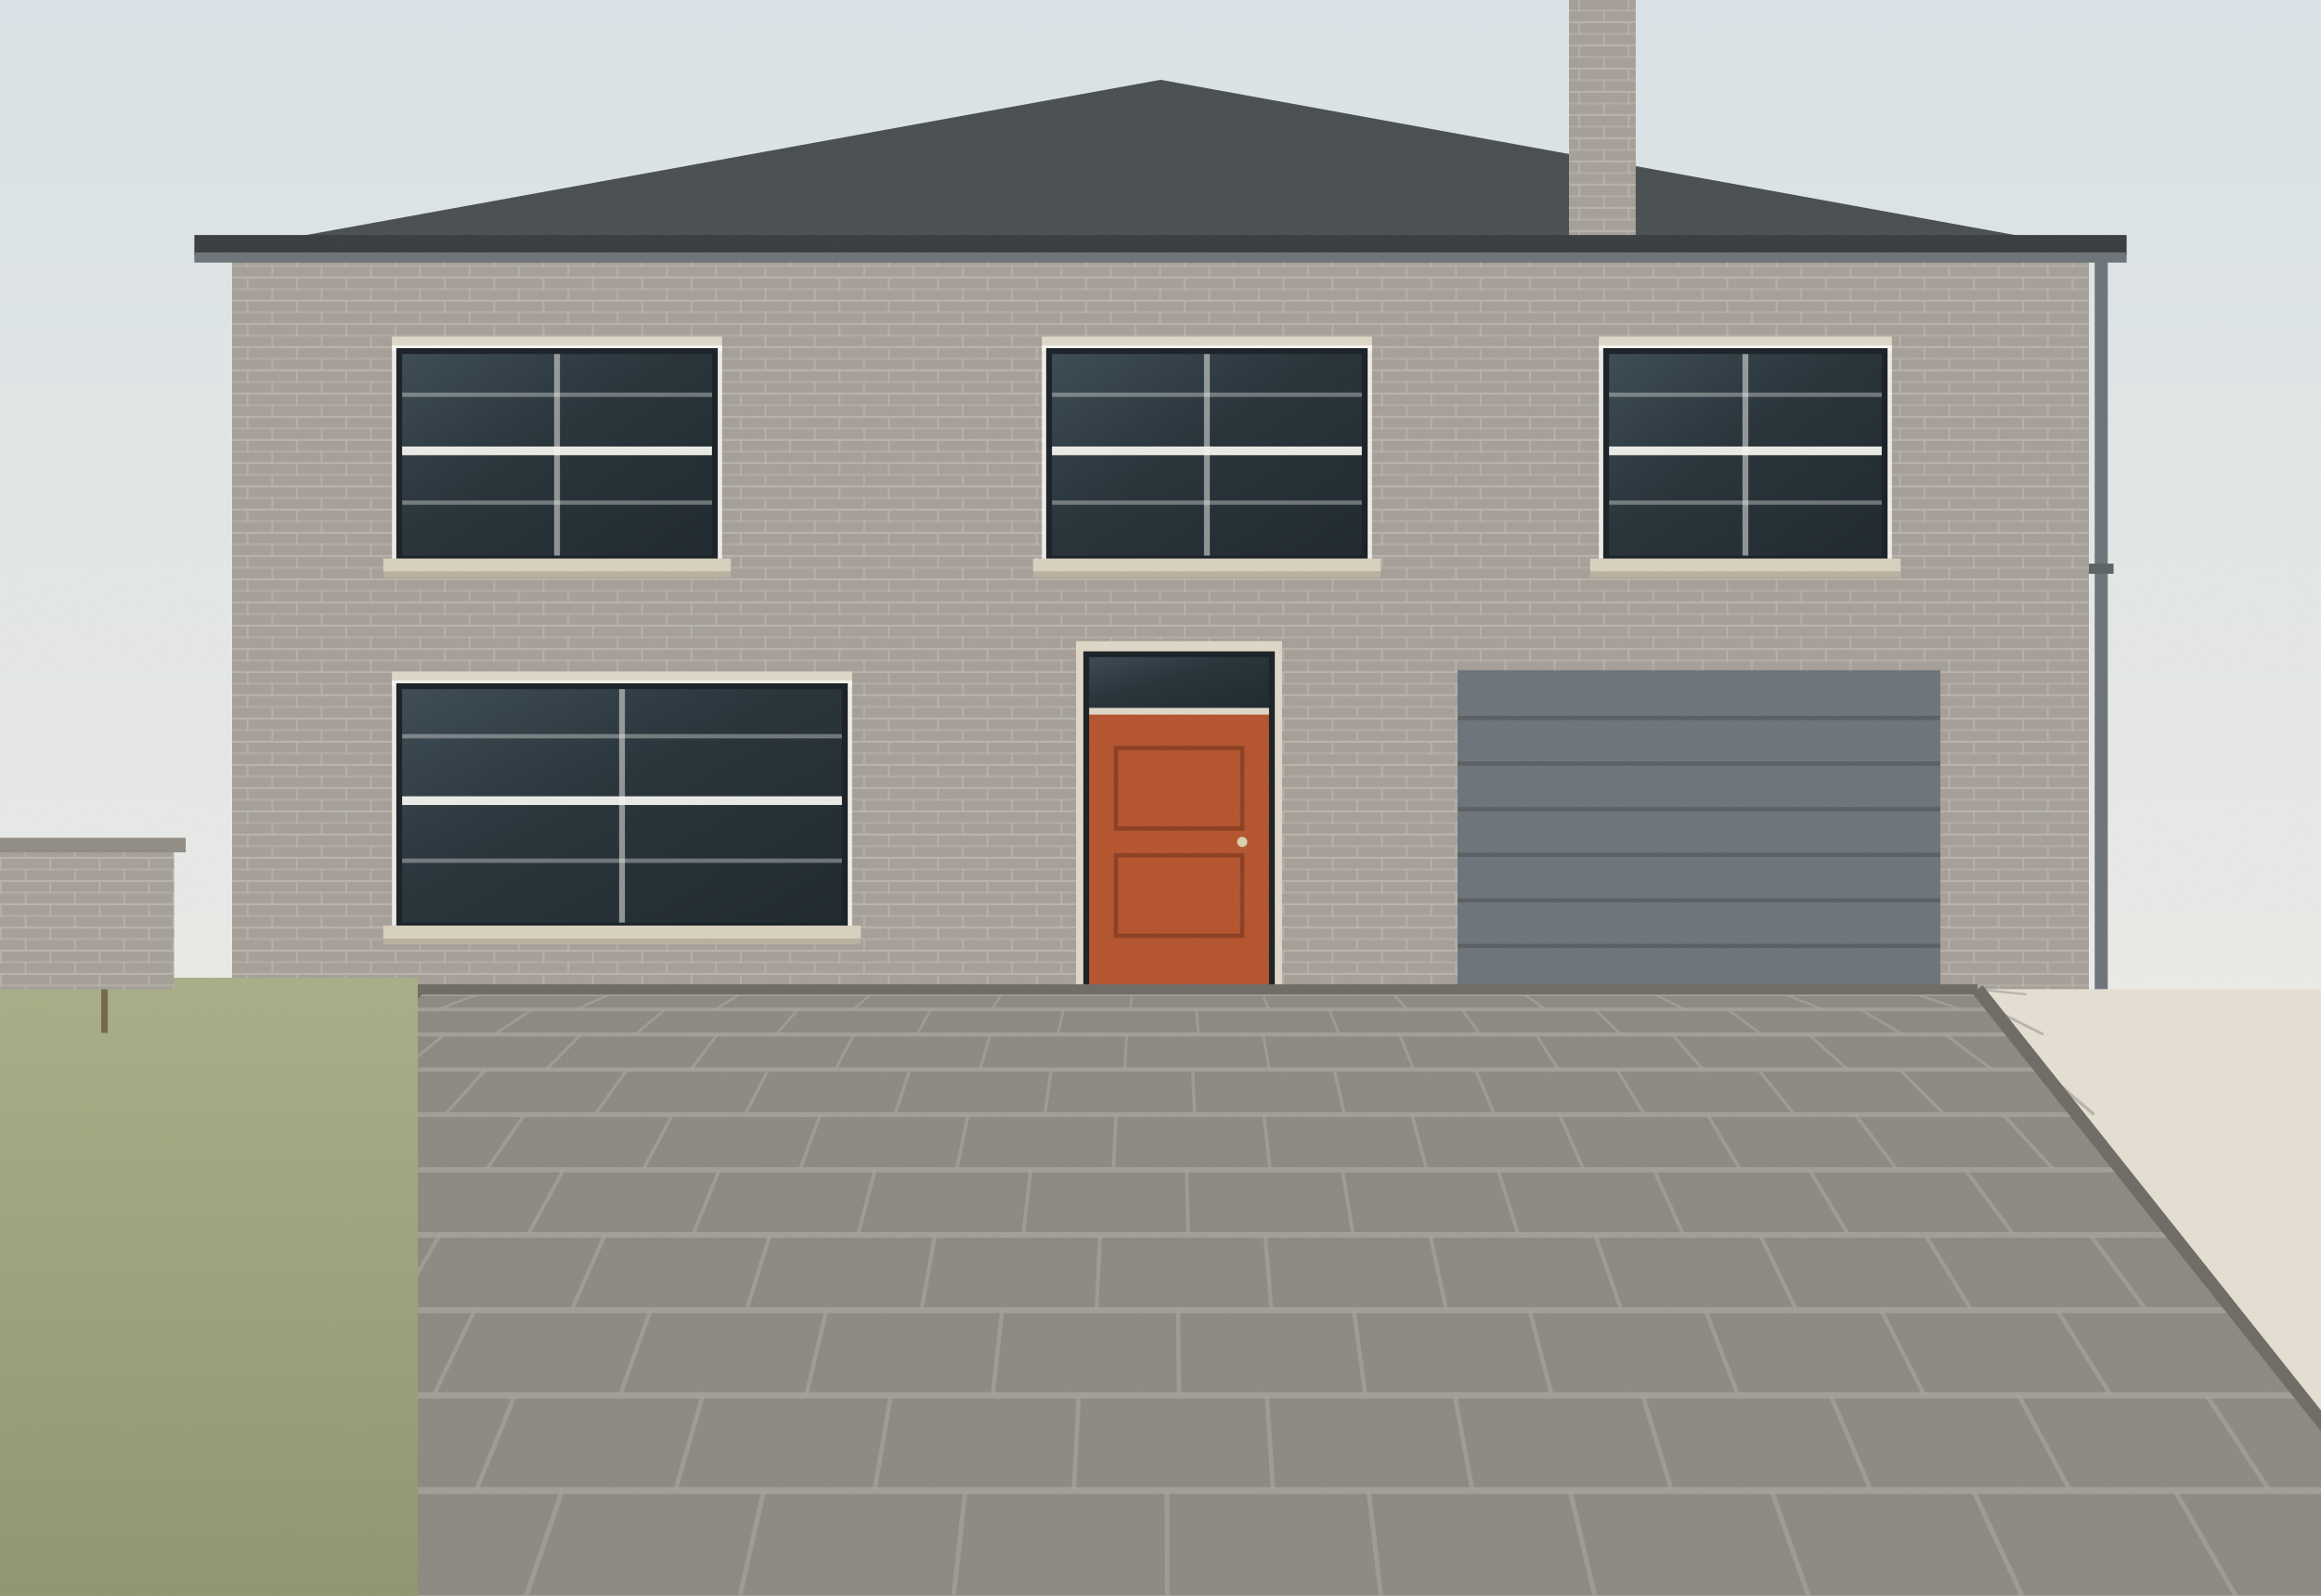
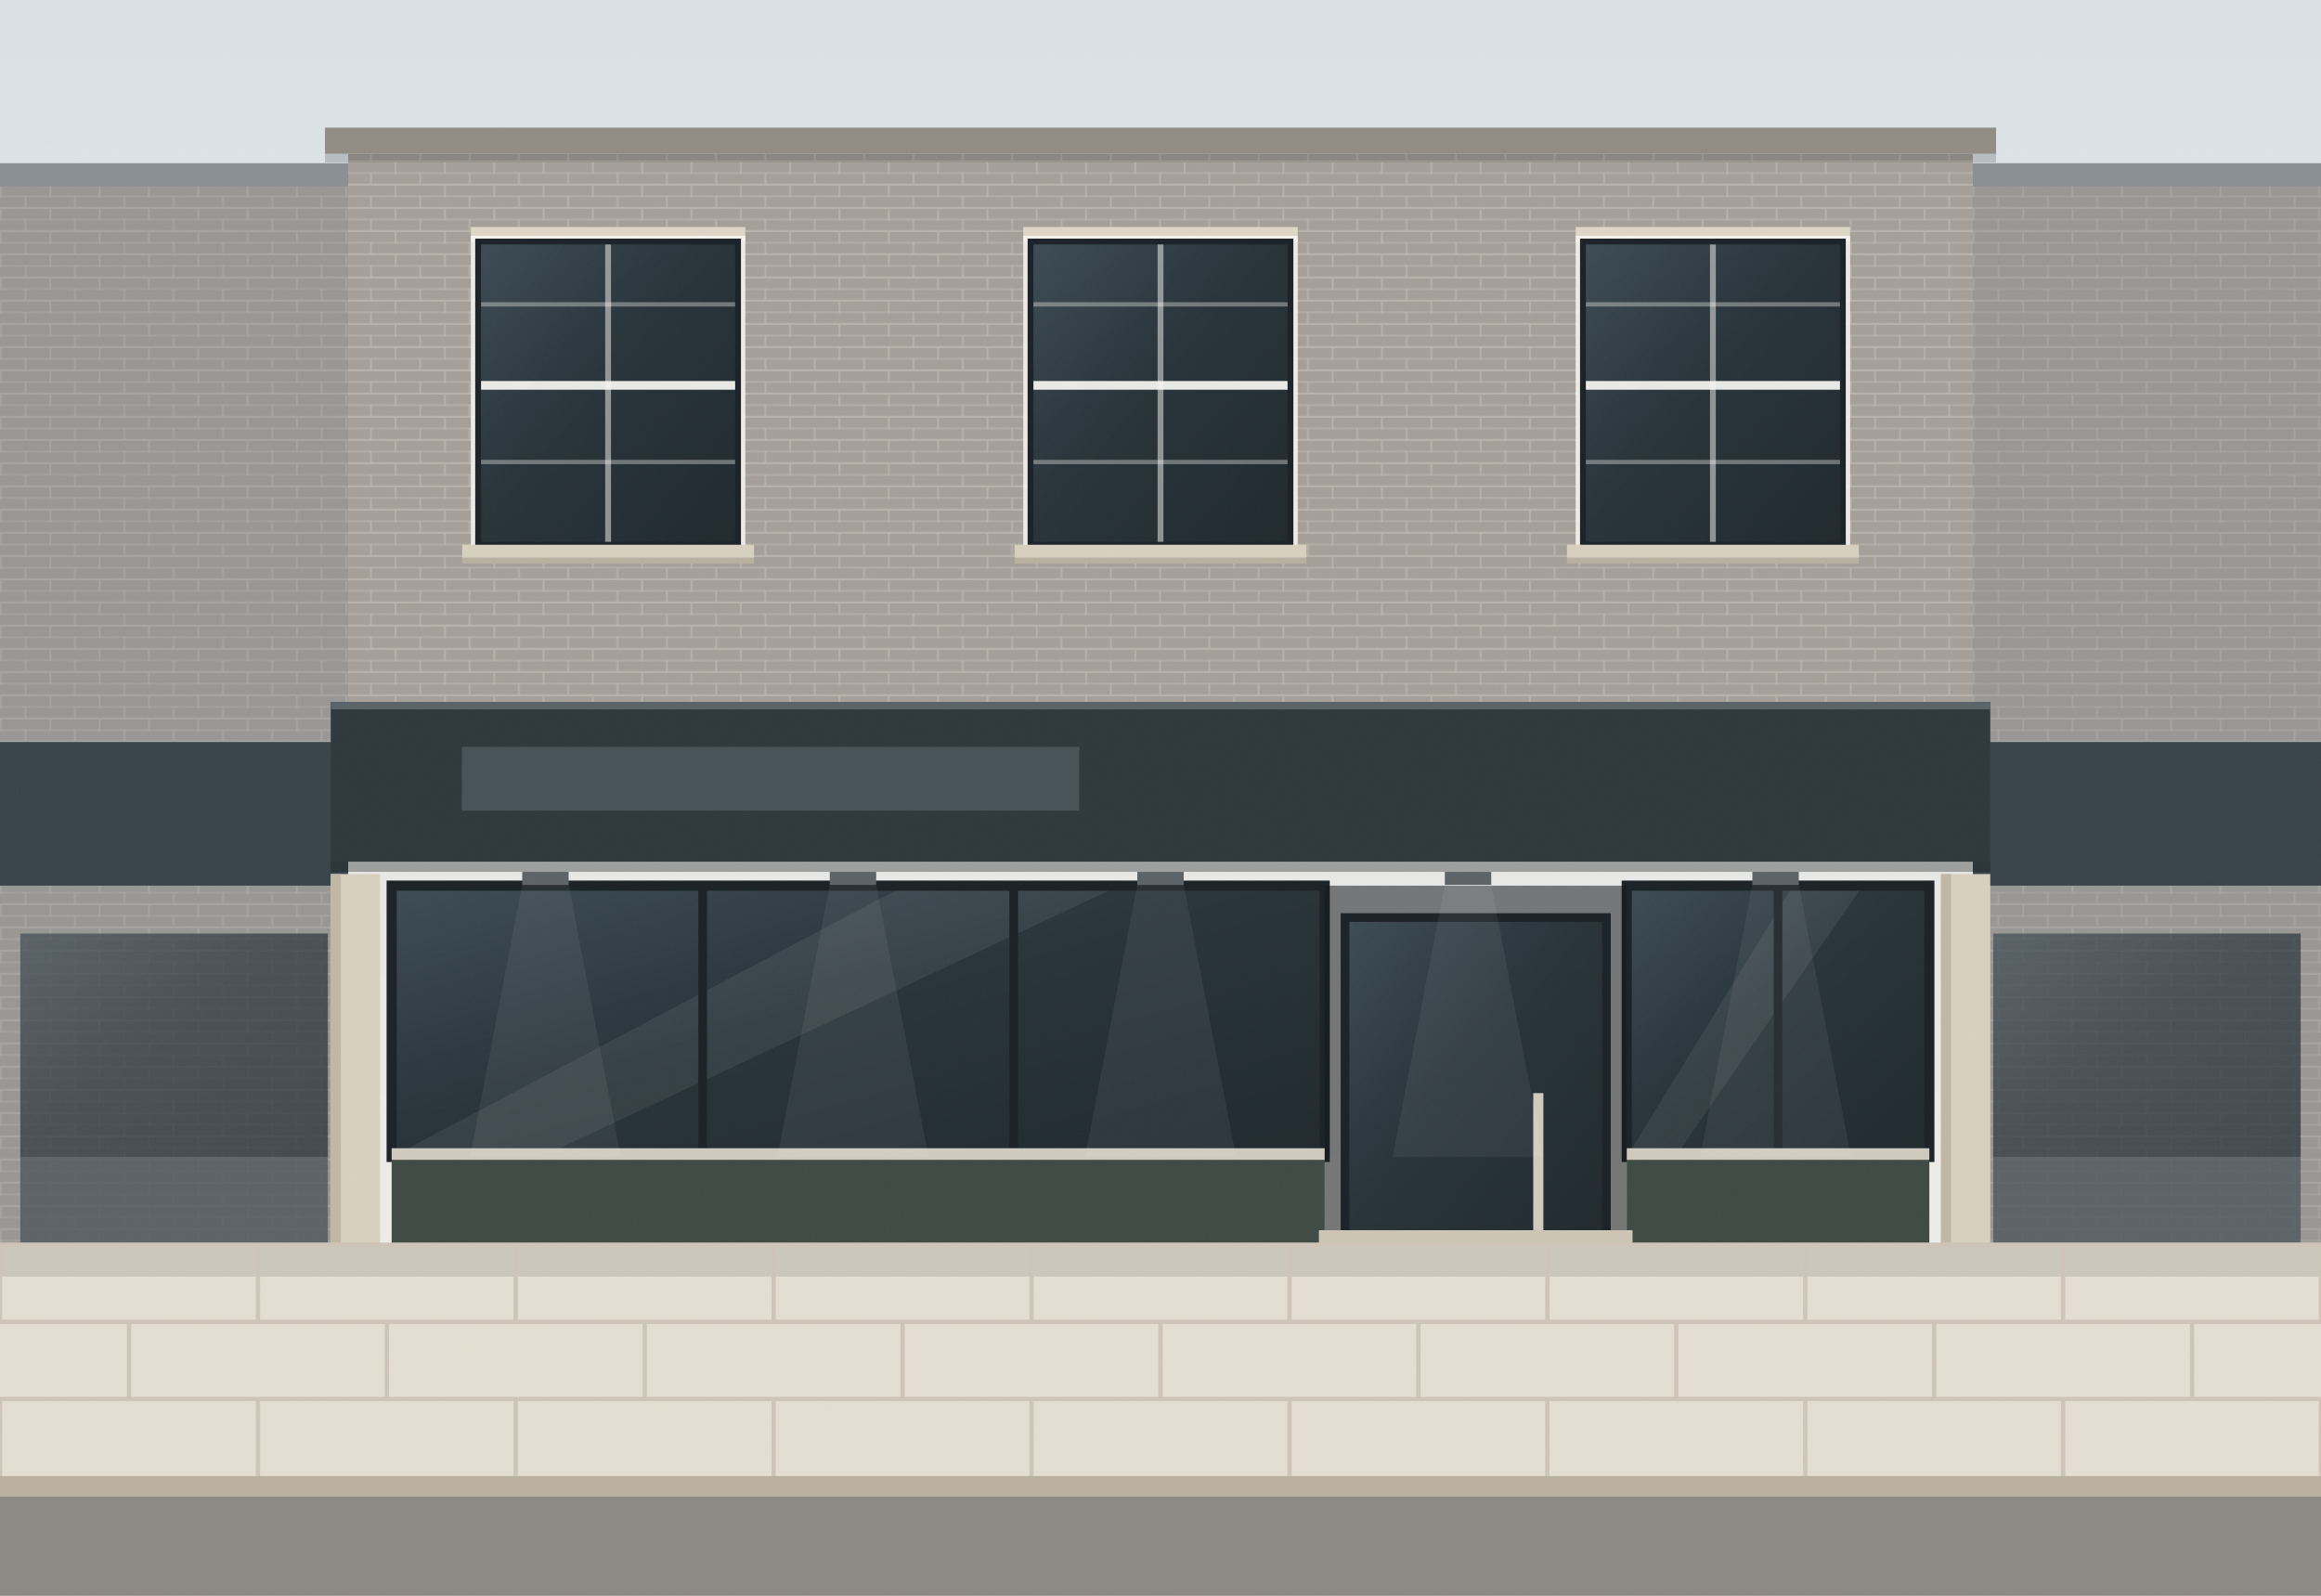
<svg xmlns="http://www.w3.org/2000/svg" viewBox="0 0 1600 1100" width="1600" height="1100" role="img">
  <defs>
    <linearGradient id="sky" x1="0" y1="0" x2="0" y2="1">
      <stop offset="0%" stop-color="#d9e2e6" />
      <stop offset="100%" stop-color="#f4efe6" />
    </linearGradient>
    <linearGradient id="glassGrad" x1="0" y1="0" x2="1" y2="1">
      <stop offset="0%" stop-color="#3d4c55" />
      <stop offset="45%" stop-color="#28333a" />
      <stop offset="100%" stop-color="#1f292f" />
    </linearGradient>
    <linearGradient id="groundGrad" x1="0" y1="0" x2="0" y2="1">
      <stop offset="0%" stop-color="#a8ae87" />
      <stop offset="100%" stop-color="#8f9670" />
    </linearGradient>
    <filter id="grain-482" x="0" y="0" width="100%" height="100%">
      <feTurbulence type="fractalNoise" baseFrequency="0.9" numOctaves="3" seed="482" result="n" />
      <feColorMatrix in="n" type="saturate" values="0" />
      <feComponentTransfer>
        <feFuncA type="linear" slope="0.055" />
      </feComponentTransfer>
    </filter>
    <filter id="soft" x="-20%" y="-20%" width="140%" height="140%">
      <feGaussianBlur stdDeviation="18" />
    </filter>
  </defs>
  <rect width="1600" height="1100" fill="url(#sky)" />
-   <path d="M134 176 L800 55 L1466 176 Z" fill="#4a4f52" />
  <g>
-     <pattern id="brick-ch1082" width="34" height="16" patternUnits="userSpaceOnUse">
+     <pattern id="brick-nbl" width="34" height="16" patternUnits="userSpaceOnUse">
      <rect width="34" height="16" fill="#a9a49c" />
      <rect width="34" height="1.4" y="14.6" fill="#c8c3ba" opacity="0.75" />
      <rect width="1.4" height="8" x="0" y="0" fill="#c8c3ba" opacity="0.6" />
      <rect width="1.4" height="8" x="17" y="7" fill="#c8c3ba" opacity="0.6" />
      <rect width="34" height="1.4" y="6.6" fill="#c8c3ba" opacity="0.45" />
    </pattern>
-     <rect x="1081.6" y="-11" width="46" height="187" fill="url(#brick-ch1082)" />
-     <rect x="1081.6" y="-11" width="46" height="187" fill="#918c84" opacity="0.18" />
+     <rect x="0" y="126.5" width="240" height="731.5" fill="url(#brick-nbl)" />
+     <rect x="0" y="126.5" width="240" height="731.5" fill="#918c84" opacity="0.18" />
  </g>
-   <rect x="1075.6" y="-11" width="58" height="10" fill="#918c84" />
-   <rect x="1089.6" y="-27" width="16" height="18" fill="#575e63" />
-   <rect x="1101.6" y="-27" width="16" height="18" fill="#575e63" />
+   <rect x="0" y="126.5" width="240" height="731.5" fill="#7d848a" opacity="0.3" />
+   <rect x="-8" y="112.5" width="256" height="16" fill="#8a8f93" />
+   <rect x="0" y="511.5" width="240" height="99" fill="#39434a" />
+   <rect x="14" y="643.5" width="212" height="154" fill="url(#glassGrad)" opacity="0.7" />
+   <rect x="14" y="797.5" width="212" height="60.5" fill="#4c565c" opacity="0.8" />
  <g>
-     <pattern id="brick-front" width="34" height="16" patternUnits="userSpaceOnUse">
+     <pattern id="brick-nbr" width="34" height="16" patternUnits="userSpaceOnUse">
      <rect width="34" height="16" fill="#a9a49c" />
      <rect width="34" height="1.4" y="14.6" fill="#c8c3ba" opacity="0.75" />
      <rect width="1.4" height="8" x="0" y="0" fill="#c8c3ba" opacity="0.6" />
      <rect width="1.4" height="8" x="17" y="7" fill="#c8c3ba" opacity="0.6" />
      <rect width="34" height="1.4" y="6.6" fill="#c8c3ba" opacity="0.45" />
    </pattern>
-     <rect x="160" y="176" width="1280" height="506" fill="url(#brick-front)" />
-     <rect x="160" y="176" width="1280" height="506" fill="#918c84" opacity="0.18" />
+     <rect x="1360" y="126.5" width="240" height="731.5" fill="url(#brick-nbr)" />
+     <rect x="1360" y="126.5" width="240" height="731.5" fill="#918c84" opacity="0.18" />
  </g>
+   <rect x="1360" y="126.5" width="240" height="731.5" fill="#7d848a" opacity="0.3" />
+   <rect x="1352" y="112.5" width="256" height="16" fill="#8a8f93" />
+   <rect x="1360" y="511.5" width="240" height="99" fill="#39434a" />
+   <rect x="1374" y="643.5" width="212" height="154" fill="url(#glassGrad)" opacity="0.7" />
+   <rect x="1374" y="797.5" width="212" height="60.5" fill="#4c565c" opacity="0.8" />
  <g>
-     <rect x="134" y="162" width="1332" height="14" fill="#3a3e41" />
-     <rect x="134" y="174" width="1332" height="7" fill="#6d747a" />
-     <rect x="1444" y="176" width="9" height="506" fill="#6d747a" />
-     <rect x="1440" y="388.52" width="17" height="7" fill="#5c6367" />
-   </g>
-   <g>
-     <rect x="270.2" y="232" width="227.6" height="10" fill="#ded6c6" />
-     <rect x="270.2" y="238" width="227.6" height="151" fill="#faf8f4" opacity="0.85" />
-     <rect x="275.2" y="242" width="217.6" height="143" fill="url(#glassGrad)" />
-     <rect x="275.2" y="307.78" width="217.6" height="6" fill="#faf8f4" opacity="0.92" />
-     <rect x="382" y="242" width="4" height="143" fill="#faf8f4" opacity="0.5" />
-     <rect x="275.2" y="270.6" width="217.6" height="3" fill="#faf8f4" opacity="0.35" />
-     <rect x="275.2" y="344.96" width="217.6" height="3" fill="#faf8f4" opacity="0.35" />
-     <rect x="275.2" y="242" width="217.6" height="143" fill="none" stroke="#1b2227" stroke-width="4" />
-     <rect x="264.2" y="385" width="239.6" height="9" fill="#d8d0be" />
-     <rect x="264.2" y="394" width="239.6" height="4" fill="#b9b0a0" />
-   </g>
-   <g>
-     <rect x="718.2" y="232" width="227.6" height="10" fill="#ded6c6" />
-     <rect x="718.2" y="238" width="227.6" height="151" fill="#faf8f4" opacity="0.85" />
-     <rect x="723.2" y="242" width="217.6" height="143" fill="url(#glassGrad)" />
-     <rect x="723.2" y="307.78" width="217.6" height="6" fill="#faf8f4" opacity="0.92" />
-     <rect x="830" y="242" width="4" height="143" fill="#faf8f4" opacity="0.5" />
-     <rect x="723.2" y="270.6" width="217.6" height="3" fill="#faf8f4" opacity="0.35" />
-     <rect x="723.2" y="344.96" width="217.6" height="3" fill="#faf8f4" opacity="0.35" />
-     <rect x="723.2" y="242" width="217.6" height="143" fill="none" stroke="#1b2227" stroke-width="4" />
-     <rect x="712.2" y="385" width="239.6" height="9" fill="#d8d0be" />
-     <rect x="712.2" y="394" width="239.6" height="4" fill="#b9b0a0" />
-   </g>
-   <g>
-     <rect x="1102.2" y="232" width="202" height="10" fill="#ded6c6" />
-     <rect x="1102.2" y="238" width="202" height="151" fill="#faf8f4" opacity="0.85" />
-     <rect x="1107.2" y="242" width="192" height="143" fill="url(#glassGrad)" />
-     <rect x="1107.2" y="307.78" width="192" height="6" fill="#faf8f4" opacity="0.92" />
-     <rect x="1201.2" y="242" width="4" height="143" fill="#faf8f4" opacity="0.5" />
-     <rect x="1107.2" y="270.6" width="192" height="3" fill="#faf8f4" opacity="0.35" />
-     <rect x="1107.2" y="344.96" width="192" height="3" fill="#faf8f4" opacity="0.35" />
-     <rect x="1107.2" y="242" width="192" height="143" fill="none" stroke="#1b2227" stroke-width="4" />
-     <rect x="1096.2" y="385" width="214" height="9" fill="#d8d0be" />
-     <rect x="1096.2" y="394" width="214" height="4" fill="#b9b0a0" />
-   </g>
-   <g>
-     <rect x="270.2" y="463" width="317.2" height="10" fill="#ded6c6" />
-     <rect x="270.2" y="469" width="317.2" height="173" fill="#faf8f4" opacity="0.85" />
-     <rect x="275.2" y="473" width="307.2" height="165" fill="url(#glassGrad)" />
-     <rect x="275.2" y="548.9" width="307.2" height="6" fill="#faf8f4" opacity="0.92" />
-     <rect x="426.8" y="473" width="4" height="165" fill="#faf8f4" opacity="0.5" />
-     <rect x="275.2" y="506" width="307.2" height="3" fill="#faf8f4" opacity="0.35" />
-     <rect x="275.2" y="591.8" width="307.2" height="3" fill="#faf8f4" opacity="0.35" />
-     <rect x="275.2" y="473" width="307.2" height="165" fill="none" stroke="#1b2227" stroke-width="4" />
-     <rect x="264.2" y="638" width="329.2" height="9" fill="#d8d0be" />
-     <rect x="264.2" y="647" width="329.2" height="4" fill="#b9b0a0" />
-   </g>
-   <g>
-     <rect x="741.8" y="442" width="142" height="240" fill="#ded6c6" />
-     <rect x="748.8" y="451" width="128" height="36.96" fill="url(#glassGrad)" />
-     <rect x="748.8" y="492.58" width="128" height="189.42" fill="#b4552f" />
-     <rect x="769.28" y="515.68" width="87.04" height="55.44" fill="none" stroke="#8d4023" stroke-width="3" />
-     <rect x="769.28" y="589.6" width="87.04" height="55.44" fill="none" stroke="#8d4023" stroke-width="3" />
-     <circle cx="856.32" cy="580.36" r="3.5" fill="#d8cfae" />
-     <rect x="748.8" y="451" width="128" height="231" fill="none" stroke="#1b2227" stroke-width="4" />
-     <rect x="734.8" y="682" width="156" height="10" fill="#cdc5b4" />
-   </g>
-   <rect x="1004.8" y="462" width="332.8" height="220" fill="#6d747a" />
-   <rect x="1004.8" y="493.429" width="332.8" height="3" fill="#5a6166" />
-   <rect x="1004.8" y="524.857" width="332.8" height="3" fill="#5a6166" />
-   <rect x="1004.8" y="556.286" width="332.8" height="3" fill="#5a6166" />
-   <rect x="1004.8" y="587.714" width="332.8" height="3" fill="#5a6166" />
-   <rect x="1004.8" y="619.143" width="332.8" height="3" fill="#5a6166" />
-   <rect x="1004.8" y="650.571" width="332.8" height="3" fill="#5a6166" />
-   <rect x="0" y="682" width="1600" height="418" fill="#e4ded1" />
-   <path d="M288 682 L1363.2 682 L1696 1100 L-96 1100 Z" fill="#8d8983" />
-   <path d="M284.826 685.455 H1365.95" stroke="#a6a29a" stroke-width="2.273" opacity="0.85" />
-   <path d="M275.306 695.818 H1374.202" stroke="#a6a29a" stroke-width="2.545" opacity="0.85" />
-   <path d="M259.438 713.091 H1387.954" stroke="#a6a29a" stroke-width="2.818" opacity="0.85" />
-   <path d="M237.223 737.273 H1407.207" stroke="#a6a29a" stroke-width="3.091" opacity="0.85" />
-   <path d="M208.661 768.364 H1431.96" stroke="#a6a29a" stroke-width="3.364" opacity="0.85" />
-   <path d="M173.752 806.364 H1462.215" stroke="#a6a29a" stroke-width="3.636" opacity="0.85" />
-   <path d="M132.496 851.273 H1497.97" stroke="#a6a29a" stroke-width="3.909" opacity="0.85" />
-   <path d="M84.893 903.091 H1539.226" stroke="#a6a29a" stroke-width="4.182" opacity="0.85" />
-   <path d="M30.942 961.818 H1585.983" stroke="#a6a29a" stroke-width="4.455" opacity="0.85" />
-   <path d="M-29.355 1027.455 H1638.241" stroke="#a6a29a" stroke-width="4.727" opacity="0.85" />
-   <path d="M288 682 L257.28 685.455" stroke="#a6a29a" stroke-width="1.5" opacity="0.7" />
-   <path d="M377.6 682 L352.256 685.455" stroke="#a6a29a" stroke-width="1.5" opacity="0.7" />
-   <path d="M467.2 682 L447.232 685.455" stroke="#a6a29a" stroke-width="1.5" opacity="0.7" />
-   <path d="M556.8 682 L542.208 685.455" stroke="#a6a29a" stroke-width="1.5" opacity="0.7" />
-   <path d="M646.4 682 L637.184 685.455" stroke="#a6a29a" stroke-width="1.5" opacity="0.7" />
-   <path d="M736 682 L732.16 685.455" stroke="#a6a29a" stroke-width="1.5" opacity="0.7" />
-   <path d="M825.6 682 L827.136 685.455" stroke="#a6a29a" stroke-width="1.5" opacity="0.7" />
-   <path d="M915.2 682 L922.112 685.455" stroke="#a6a29a" stroke-width="1.5" opacity="0.7" />
-   <path d="M1004.8 682 L1017.088 685.455" stroke="#a6a29a" stroke-width="1.5" opacity="0.7" />
-   <path d="M1094.4 682 L1112.064 685.455" stroke="#a6a29a" stroke-width="1.5" opacity="0.7" />
-   <path d="M1184 682 L1207.04 685.455" stroke="#a6a29a" stroke-width="1.5" opacity="0.7" />
-   <path d="M1273.6 682 L1302.016 685.455" stroke="#a6a29a" stroke-width="1.5" opacity="0.7" />
-   <path d="M1363.2 682 L1396.992 685.455" stroke="#a6a29a" stroke-width="1.5" opacity="0.7" />
-   <path d="M329.873 685.455 L301.666 695.818" stroke="#a6a29a" stroke-width="1.682" opacity="0.7" />
-   <path d="M419.967 685.455 L397.165 695.818" stroke="#a6a29a" stroke-width="1.682" opacity="0.7" />
-   <path d="M510.061 685.455 L492.664 695.818" stroke="#a6a29a" stroke-width="1.682" opacity="0.7" />
-   <path d="M600.154 685.455 L588.164 695.818" stroke="#a6a29a" stroke-width="1.682" opacity="0.7" />
-   <path d="M690.248 685.455 L683.663 695.818" stroke="#a6a29a" stroke-width="1.682" opacity="0.7" />
-   <path d="M780.342 685.455 L779.162 695.818" stroke="#a6a29a" stroke-width="1.682" opacity="0.7" />
-   <path d="M870.435 685.455 L874.661 695.818" stroke="#a6a29a" stroke-width="1.682" opacity="0.7" />
-   <path d="M960.529 685.455 L970.161 695.818" stroke="#a6a29a" stroke-width="1.682" opacity="0.7" />
-   <path d="M1050.623 685.455 L1065.66 695.818" stroke="#a6a29a" stroke-width="1.682" opacity="0.7" />
-   <path d="M1140.716 685.455 L1161.159 695.818" stroke="#a6a29a" stroke-width="1.682" opacity="0.7" />
-   <path d="M1230.81 685.455 L1256.659 695.818" stroke="#a6a29a" stroke-width="1.682" opacity="0.7" />
-   <path d="M1320.904 685.455 L1352.158 695.818" stroke="#a6a29a" stroke-width="1.682" opacity="0.7" />
-   <path d="M275.306 695.818 L243.824 713.091" stroke="#a6a29a" stroke-width="1.864" opacity="0.7" />
-   <path d="M366.88 695.818 L340.893 713.091" stroke="#a6a29a" stroke-width="1.864" opacity="0.7" />
-   <path d="M458.455 695.818 L437.962 713.091" stroke="#a6a29a" stroke-width="1.864" opacity="0.7" />
-   <path d="M550.03 695.818 L535.032 713.091" stroke="#a6a29a" stroke-width="1.864" opacity="0.7" />
-   <path d="M641.604 695.818 L632.101 713.091" stroke="#a6a29a" stroke-width="1.864" opacity="0.7" />
-   <path d="M733.179 695.818 L729.17 713.091" stroke="#a6a29a" stroke-width="1.864" opacity="0.7" />
-   <path d="M824.754 695.818 L826.239 713.091" stroke="#a6a29a" stroke-width="1.864" opacity="0.7" />
-   <path d="M916.328 695.818 L923.308 713.091" stroke="#a6a29a" stroke-width="1.864" opacity="0.7" />
-   <path d="M1007.903 695.818 L1020.377 713.091" stroke="#a6a29a" stroke-width="1.864" opacity="0.7" />
-   <path d="M1099.478 695.818 L1117.446 713.091" stroke="#a6a29a" stroke-width="1.864" opacity="0.7" />
-   <path d="M1191.052 695.818 L1214.515 713.091" stroke="#a6a29a" stroke-width="1.864" opacity="0.7" />
-   <path d="M1282.627 695.818 L1311.585 713.091" stroke="#a6a29a" stroke-width="1.864" opacity="0.7" />
-   <path d="M1374.202 695.818 L1408.654 713.091" stroke="#a6a29a" stroke-width="1.864" opacity="0.7" />
-   <path d="M306.46 713.091 L276.847 737.273" stroke="#a6a29a" stroke-width="2.045" opacity="0.7" />
-   <path d="M400.502 713.091 L376.533 737.273" stroke="#a6a29a" stroke-width="2.045" opacity="0.7" />
-   <path d="M494.545 713.091 L476.218 737.273" stroke="#a6a29a" stroke-width="2.045" opacity="0.7" />
-   <path d="M588.588 713.091 L575.904 737.273" stroke="#a6a29a" stroke-width="2.045" opacity="0.7" />
-   <path d="M682.631 713.091 L675.589 737.273" stroke="#a6a29a" stroke-width="2.045" opacity="0.7" />
-   <path d="M776.674 713.091 L775.275 737.273" stroke="#a6a29a" stroke-width="2.045" opacity="0.7" />
-   <path d="M870.717 713.091 L874.96 737.273" stroke="#a6a29a" stroke-width="2.045" opacity="0.7" />
-   <path d="M964.76 713.091 L974.646 737.273" stroke="#a6a29a" stroke-width="2.045" opacity="0.7" />
-   <path d="M1058.803 713.091 L1074.332 737.273" stroke="#a6a29a" stroke-width="2.045" opacity="0.7" />
-   <path d="M1152.846 713.091 L1174.017 737.273" stroke="#a6a29a" stroke-width="2.045" opacity="0.7" />
-   <path d="M1246.889 713.091 L1273.703 737.273" stroke="#a6a29a" stroke-width="2.045" opacity="0.7" />
-   <path d="M1340.932 713.091 L1373.388 737.273" stroke="#a6a29a" stroke-width="2.045" opacity="0.7" />
-   <path d="M237.223 737.273 L203.457 768.364" stroke="#a6a29a" stroke-width="2.227" opacity="0.7" />
-   <path d="M334.722 737.273 L306.805 768.364" stroke="#a6a29a" stroke-width="2.227" opacity="0.7" />
-   <path d="M432.22 737.273 L410.154 768.364" stroke="#a6a29a" stroke-width="2.227" opacity="0.7" />
-   <path d="M529.719 737.273 L513.502 768.364" stroke="#a6a29a" stroke-width="2.227" opacity="0.7" />
-   <path d="M627.218 737.273 L616.851 768.364" stroke="#a6a29a" stroke-width="2.227" opacity="0.7" />
-   <path d="M724.716 737.273 L720.199 768.364" stroke="#a6a29a" stroke-width="2.227" opacity="0.7" />
-   <path d="M822.215 737.273 L823.548 768.364" stroke="#a6a29a" stroke-width="2.227" opacity="0.7" />
-   <path d="M919.713 737.273 L926.896 768.364" stroke="#a6a29a" stroke-width="2.227" opacity="0.7" />
-   <path d="M1017.212 737.273 L1030.245 768.364" stroke="#a6a29a" stroke-width="2.227" opacity="0.7" />
-   <path d="M1114.711 737.273 L1133.593 768.364" stroke="#a6a29a" stroke-width="2.227" opacity="0.7" />
-   <path d="M1212.209 737.273 L1236.942 768.364" stroke="#a6a29a" stroke-width="2.227" opacity="0.7" />
-   <path d="M1309.708 737.273 L1340.29 768.364" stroke="#a6a29a" stroke-width="2.227" opacity="0.7" />
-   <path d="M1407.207 737.273 L1443.639 768.364" stroke="#a6a29a" stroke-width="2.227" opacity="0.7" />
-   <path d="M259.632 768.364 L227.21 806.364" stroke="#a6a29a" stroke-width="2.409" opacity="0.7" />
-   <path d="M361.574 768.364 L335.268 806.364" stroke="#a6a29a" stroke-width="2.409" opacity="0.7" />
-   <path d="M463.515 768.364 L443.326 806.364" stroke="#a6a29a" stroke-width="2.409" opacity="0.7" />
-   <path d="M565.457 768.364 L551.384 806.364" stroke="#a6a29a" stroke-width="2.409" opacity="0.7" />
-   <path d="M667.398 768.364 L659.442 806.364" stroke="#a6a29a" stroke-width="2.409" opacity="0.7" />
-   <path d="M769.34 768.364 L767.5 806.364" stroke="#a6a29a" stroke-width="2.409" opacity="0.7" />
-   <path d="M871.282 768.364 L875.558 806.364" stroke="#a6a29a" stroke-width="2.409" opacity="0.7" />
-   <path d="M973.223 768.364 L983.617 806.364" stroke="#a6a29a" stroke-width="2.409" opacity="0.7" />
-   <path d="M1075.165 768.364 L1091.675 806.364" stroke="#a6a29a" stroke-width="2.409" opacity="0.7" />
-   <path d="M1177.106 768.364 L1199.733 806.364" stroke="#a6a29a" stroke-width="2.409" opacity="0.7" />
-   <path d="M1279.048 768.364 L1307.791 806.364" stroke="#a6a29a" stroke-width="2.409" opacity="0.7" />
-   <path d="M1380.99 768.364 L1415.849 806.364" stroke="#a6a29a" stroke-width="2.409" opacity="0.7" />
-   <path d="M173.752 806.364 L136.177 851.273" stroke="#a6a29a" stroke-width="2.591" opacity="0.7" />
-   <path d="M281.124 806.364 L249.991 851.273" stroke="#a6a29a" stroke-width="2.591" opacity="0.7" />
-   <path d="M388.496 806.364 L363.806 851.273" stroke="#a6a29a" stroke-width="2.591" opacity="0.7" />
-   <path d="M495.868 806.364 L477.62 851.273" stroke="#a6a29a" stroke-width="2.591" opacity="0.7" />
-   <path d="M603.24 806.364 L591.434 851.273" stroke="#a6a29a" stroke-width="2.591" opacity="0.7" />
-   <path d="M710.612 806.364 L705.248 851.273" stroke="#a6a29a" stroke-width="2.591" opacity="0.7" />
-   <path d="M817.983 806.364 L819.062 851.273" stroke="#a6a29a" stroke-width="2.591" opacity="0.7" />
-   <path d="M925.355 806.364 L932.877 851.273" stroke="#a6a29a" stroke-width="2.591" opacity="0.7" />
-   <path d="M1032.727 806.364 L1046.691 851.273" stroke="#a6a29a" stroke-width="2.591" opacity="0.7" />
-   <path d="M1140.099 806.364 L1160.505 851.273" stroke="#a6a29a" stroke-width="2.591" opacity="0.7" />
-   <path d="M1247.471 806.364 L1274.319 851.273" stroke="#a6a29a" stroke-width="2.591" opacity="0.7" />
-   <path d="M1354.843 806.364 L1388.134 851.273" stroke="#a6a29a" stroke-width="2.591" opacity="0.7" />
-   <path d="M1462.215 806.364 L1501.948 851.273" stroke="#a6a29a" stroke-width="2.591" opacity="0.7" />
-   <path d="M189.391 851.273 L152.754 903.091" stroke="#a6a29a" stroke-width="2.773" opacity="0.7" />
-   <path d="M303.18 851.273 L273.371 903.091" stroke="#a6a29a" stroke-width="2.773" opacity="0.7" />
-   <path d="M416.97 851.273 L393.988 903.091" stroke="#a6a29a" stroke-width="2.773" opacity="0.7" />
-   <path d="M530.759 851.273 L514.605 903.091" stroke="#a6a29a" stroke-width="2.773" opacity="0.7" />
-   <path d="M644.549 851.273 L635.222 903.091" stroke="#a6a29a" stroke-width="2.773" opacity="0.7" />
-   <path d="M758.338 851.273 L755.839 903.091" stroke="#a6a29a" stroke-width="2.773" opacity="0.7" />
-   <path d="M872.128 851.273 L876.455 903.091" stroke="#a6a29a" stroke-width="2.773" opacity="0.7" />
-   <path d="M985.917 851.273 L997.072 903.091" stroke="#a6a29a" stroke-width="2.773" opacity="0.7" />
-   <path d="M1099.707 851.273 L1117.689 903.091" stroke="#a6a29a" stroke-width="2.773" opacity="0.7" />
-   <path d="M1213.496 851.273 L1238.306 903.091" stroke="#a6a29a" stroke-width="2.773" opacity="0.7" />
-   <path d="M1327.286 851.273 L1358.923 903.091" stroke="#a6a29a" stroke-width="2.773" opacity="0.7" />
-   <path d="M1441.075 851.273 L1479.54 903.091" stroke="#a6a29a" stroke-width="2.773" opacity="0.7" />
-   <path d="M84.893 903.091 L41.986 961.818" stroke="#a6a29a" stroke-width="2.955" opacity="0.7" />
-   <path d="M206.087 903.091 L170.452 961.818" stroke="#a6a29a" stroke-width="2.955" opacity="0.7" />
-   <path d="M327.282 903.091 L298.918 961.818" stroke="#a6a29a" stroke-width="2.955" opacity="0.7" />
-   <path d="M448.476 903.091 L427.385 961.818" stroke="#a6a29a" stroke-width="2.955" opacity="0.7" />
-   <path d="M569.671 903.091 L555.851 961.818" stroke="#a6a29a" stroke-width="2.955" opacity="0.7" />
-   <path d="M690.865 903.091 L684.317 961.818" stroke="#a6a29a" stroke-width="2.955" opacity="0.7" />
-   <path d="M812.06 903.091 L812.783 961.818" stroke="#a6a29a" stroke-width="2.955" opacity="0.7" />
-   <path d="M933.254 903.091 L941.249 961.818" stroke="#a6a29a" stroke-width="2.955" opacity="0.7" />
-   <path d="M1054.448 903.091 L1069.715 961.818" stroke="#a6a29a" stroke-width="2.955" opacity="0.7" />
-   <path d="M1175.643 903.091 L1198.182 961.818" stroke="#a6a29a" stroke-width="2.955" opacity="0.7" />
-   <path d="M1296.837 903.091 L1326.648 961.818" stroke="#a6a29a" stroke-width="2.955" opacity="0.7" />
-   <path d="M1418.032 903.091 L1455.114 961.818" stroke="#a6a29a" stroke-width="2.955" opacity="0.7" />
-   <path d="M1539.226 903.091 L1583.58 961.818" stroke="#a6a29a" stroke-width="2.955" opacity="0.7" />
-   <path d="M95.736 961.818 L53.48 1027.455" stroke="#a6a29a" stroke-width="3.136" opacity="0.7" />
-   <path d="M225.322 961.818 L190.842 1027.455" stroke="#a6a29a" stroke-width="3.136" opacity="0.7" />
-   <path d="M354.909 961.818 L328.204 1027.455" stroke="#a6a29a" stroke-width="3.136" opacity="0.7" />
-   <path d="M484.496 961.818 L465.566 1027.455" stroke="#a6a29a" stroke-width="3.136" opacity="0.7" />
-   <path d="M614.083 961.818 L602.928 1027.455" stroke="#a6a29a" stroke-width="3.136" opacity="0.7" />
-   <path d="M743.669 961.818 L740.29 1027.455" stroke="#a6a29a" stroke-width="3.136" opacity="0.7" />
-   <path d="M873.256 961.818 L877.652 1027.455" stroke="#a6a29a" stroke-width="3.136" opacity="0.7" />
-   <path d="M1002.843 961.818 L1015.014 1027.455" stroke="#a6a29a" stroke-width="3.136" opacity="0.7" />
-   <path d="M1132.43 961.818 L1152.376 1027.455" stroke="#a6a29a" stroke-width="3.136" opacity="0.7" />
-   <path d="M1262.017 961.818 L1289.738 1027.455" stroke="#a6a29a" stroke-width="3.136" opacity="0.7" />
-   <path d="M1391.603 961.818 L1427.1 1027.455" stroke="#a6a29a" stroke-width="3.136" opacity="0.7" />
-   <path d="M1521.19 961.818 L1564.461 1027.455" stroke="#a6a29a" stroke-width="3.136" opacity="0.7" />
-   <path d="M-29.355 1027.455 L-79.117 1100" stroke="#a6a29a" stroke-width="3.318" opacity="0.7" />
-   <path d="M109.611 1027.455 L68.188 1100" stroke="#a6a29a" stroke-width="3.318" opacity="0.7" />
-   <path d="M248.577 1027.455 L215.492 1100" stroke="#a6a29a" stroke-width="3.318" opacity="0.7" />
-   <path d="M387.544 1027.455 L362.796 1100" stroke="#a6a29a" stroke-width="3.318" opacity="0.7" />
-   <path d="M526.51 1027.455 L510.101 1100" stroke="#a6a29a" stroke-width="3.318" opacity="0.7" />
-   <path d="M665.477 1027.455 L657.405 1100" stroke="#a6a29a" stroke-width="3.318" opacity="0.7" />
-   <path d="M804.443 1027.455 L804.71 1100" stroke="#a6a29a" stroke-width="3.318" opacity="0.7" />
-   <path d="M943.409 1027.455 L952.014 1100" stroke="#a6a29a" stroke-width="3.318" opacity="0.7" />
-   <path d="M1082.376 1027.455 L1099.318 1100" stroke="#a6a29a" stroke-width="3.318" opacity="0.7" />
-   <path d="M1221.342 1027.455 L1246.623 1100" stroke="#a6a29a" stroke-width="3.318" opacity="0.7" />
-   <path d="M1360.309 1027.455 L1393.927 1100" stroke="#a6a29a" stroke-width="3.318" opacity="0.7" />
-   <path d="M1499.275 1027.455 L1541.231 1100" stroke="#a6a29a" stroke-width="3.318" opacity="0.7" />
-   <path d="M1638.241 1027.455 L1688.536 1100" stroke="#a6a29a" stroke-width="3.318" opacity="0.7" />
-   <path d="M288 682 L1363.2 682" stroke="#6f6b65" stroke-width="7" />
-   <path d="M288 682 L-96 1100" stroke="#6f6b65" stroke-width="9" />
-   <path d="M1363.2 682 L1696 1100" stroke="#6f6b65" stroke-width="9" />
-   <rect x="0" y="674" width="288" height="426" fill="url(#groundGrad)" />
-   <g opacity="0.9">
-     <rect x="69.75" y="626.5" width="4.5" height="85.5" fill="#6f6047" />
-     <circle cx="72" cy="626.5" r="30.6" fill="#8f9670" opacity="0.95" />
-     <circle cx="55.17" cy="635.68" r="20.196" fill="#a8ae87" opacity="0.9" />
-     <circle cx="87.3" cy="618.85" r="17.748" fill="#a8ae87" opacity="0.85" />
-   </g>
-   <g>
-     <pattern id="brick-fw" width="34" height="16" patternUnits="userSpaceOnUse">
+     <pattern id="brick-unit" width="34" height="16" patternUnits="userSpaceOnUse">
      <rect width="34" height="16" fill="#a9a49c" />
      <rect width="34" height="1.4" y="14.6" fill="#c8c3ba" opacity="0.75" />
      <rect width="1.4" height="8" x="0" y="0" fill="#c8c3ba" opacity="0.6" />
      <rect width="1.4" height="8" x="17" y="7" fill="#c8c3ba" opacity="0.6" />
      <rect width="34" height="1.4" y="6.6" fill="#c8c3ba" opacity="0.45" />
    </pattern>
-     <rect x="0" y="583" width="120" height="99" fill="url(#brick-fw)" />
-     <rect x="0" y="583" width="120" height="99" fill="#918c84" opacity="0.18" />
+     <rect x="240" y="106" width="1120" height="378" fill="url(#brick-unit)" />
+     <rect x="240" y="106" width="1120" height="378" fill="#918c84" opacity="0.18" />
  </g>
-   <rect x="0" y="577.5" width="128" height="10" fill="#918c84" />
+   <rect x="224" y="88" width="1152" height="18" fill="#918c84" />
+   <rect x="224" y="106" width="1152" height="6" fill="#12161a" opacity="0.18" />
+   <g>
+     <rect x="324.6" y="156.5" width="189.2" height="10" fill="#ded6c6" />
+     <rect x="324.6" y="162.5" width="189.2" height="217" fill="#faf8f4" opacity="0.85" />
+     <rect x="329.6" y="166.5" width="179.2" height="209" fill="url(#glassGrad)" />
+     <rect x="329.6" y="262.64" width="179.2" height="6" fill="#faf8f4" opacity="0.92" />
+     <rect x="417.2" y="166.5" width="4" height="209" fill="#faf8f4" opacity="0.5" />
+     <rect x="329.6" y="208.3" width="179.2" height="3" fill="#faf8f4" opacity="0.35" />
+     <rect x="329.6" y="316.98" width="179.2" height="3" fill="#faf8f4" opacity="0.35" />
+     <rect x="329.6" y="166.5" width="179.2" height="209" fill="none" stroke="#1b2227" stroke-width="4" />
+     <rect x="318.6" y="375.5" width="201.2" height="9" fill="#d8d0be" />
+     <rect x="318.6" y="384.5" width="201.2" height="4" fill="#b9b0a0" />
+   </g>
+   <g>
+     <rect x="705.4" y="156.5" width="189.2" height="10" fill="#ded6c6" />
+     <rect x="705.4" y="162.5" width="189.2" height="217" fill="#faf8f4" opacity="0.85" />
+     <rect x="710.4" y="166.5" width="179.2" height="209" fill="url(#glassGrad)" />
+     <rect x="710.4" y="262.64" width="179.2" height="6" fill="#faf8f4" opacity="0.92" />
+     <rect x="798" y="166.5" width="4" height="209" fill="#faf8f4" opacity="0.5" />
+     <rect x="710.4" y="208.3" width="179.2" height="3" fill="#faf8f4" opacity="0.35" />
+     <rect x="710.4" y="316.98" width="179.2" height="3" fill="#faf8f4" opacity="0.35" />
+     <rect x="710.4" y="166.5" width="179.2" height="209" fill="none" stroke="#1b2227" stroke-width="4" />
+     <rect x="699.4" y="375.5" width="201.2" height="9" fill="#d8d0be" />
+     <rect x="699.4" y="384.5" width="201.2" height="4" fill="#b9b0a0" />
+   </g>
+   <g>
+     <rect x="1086.2" y="156.5" width="189.2" height="10" fill="#ded6c6" />
+     <rect x="1086.2" y="162.5" width="189.2" height="217" fill="#faf8f4" opacity="0.85" />
+     <rect x="1091.2" y="166.5" width="179.2" height="209" fill="url(#glassGrad)" />
+     <rect x="1091.2" y="262.64" width="179.2" height="6" fill="#faf8f4" opacity="0.92" />
+     <rect x="1178.8" y="166.5" width="4" height="209" fill="#faf8f4" opacity="0.5" />
+     <rect x="1091.2" y="208.3" width="179.2" height="3" fill="#faf8f4" opacity="0.35" />
+     <rect x="1091.2" y="316.98" width="179.2" height="3" fill="#faf8f4" opacity="0.35" />
+     <rect x="1091.2" y="166.5" width="179.2" height="209" fill="none" stroke="#1b2227" stroke-width="4" />
+     <rect x="1080.2" y="375.5" width="201.2" height="9" fill="#d8d0be" />
+     <rect x="1080.2" y="384.5" width="201.2" height="4" fill="#b9b0a0" />
+   </g>
+   <rect x="228" y="484" width="1144" height="110" fill="#2f383d" />
+   <rect x="228" y="484" width="1144" height="5" fill="#59636a" />
+   <rect x="318.4" y="514.8" width="425.6" height="44" fill="#465158" />
+   <rect x="228" y="594" width="1144" height="7" fill="#12161a" opacity="0.35" />
+   <rect x="228" y="602.5" width="34" height="255.5" fill="#d8d0be" />
+   <rect x="228" y="602.5" width="7" height="255.5" fill="#c0b7a5" />
+   <rect x="1338" y="602.5" width="34" height="255.5" fill="#d8d0be" />
+   <rect x="1338" y="602.5" width="7" height="255.5" fill="#c0b7a5" />
+   <g>
+     <rect x="270" y="610.5" width="643.2" height="187" fill="url(#glassGrad)" />
+     <path d="M270 797.5 L623.76 610.5 L771.696 610.5 L372.912 797.5 Z" fill="#ffffff" opacity="0.07" />
+     <rect x="481.4" y="610.5" width="6" height="187" fill="#1b2227" />
+     <rect x="695.8" y="610.5" width="6" height="187" fill="#1b2227" />
+     <rect x="270" y="610.5" width="643.2" height="187" fill="none" stroke="#1b2227" stroke-width="7" />
+   </g>
+   <g>
+     <rect x="1121.4" y="610.5" width="208.6" height="187" fill="url(#glassGrad)" />
+     <path d="M1121.4 797.5 L1236.13 610.5 L1284.108 610.5 L1154.776 797.5 Z" fill="#ffffff" opacity="0.07" />
+     <rect x="1222.7" y="610.5" width="6" height="187" fill="#1b2227" />
+     <rect x="1121.4" y="610.5" width="208.6" height="187" fill="none" stroke="#1b2227" stroke-width="7" />
+   </g>
+   <rect x="270" y="797.5" width="643.2" height="60.5" fill="#3f4a44" />
+   <rect x="1121.4" y="797.5" width="208.6" height="60.5" fill="#3f4a44" />
+   <rect x="270" y="791.5" width="643.2" height="8" fill="#cfcabd" />
+   <rect x="1121.4" y="791.5" width="208.6" height="8" fill="#cfcabd" />
+   <rect x="913.2" y="610.5" width="208.2" height="247.5" fill="#12161a" opacity="0.55" />
+   <rect x="927.2" y="632.5" width="180.2" height="225.5" fill="url(#glassGrad)" />
+   <rect x="927.2" y="632.5" width="180.2" height="225.5" fill="none" stroke="#1b2227" stroke-width="6" />
+   <rect x="1056.944" y="753.5" width="7" height="132" fill="#cfcabd" />
+   <rect x="909.2" y="848" width="216.2" height="10" fill="#cdc5b4" />
+   <rect x="360" y="601" width="32" height="9" fill="#5c6367" />
+   <path d="M360 610 L324 797.5 L428 797.5 L392 610 Z" fill="#fff" opacity="0.06" />
+   <rect x="572" y="601" width="32" height="9" fill="#5c6367" />
+   <path d="M572 610 L536 797.5 L640 797.5 L604 610 Z" fill="#fff" opacity="0.06" />
+   <rect x="784" y="601" width="32" height="9" fill="#5c6367" />
+   <path d="M784 610 L748 797.5 L852 797.5 L816 610 Z" fill="#fff" opacity="0.06" />
+   <rect x="996" y="601" width="32" height="9" fill="#5c6367" />
+   <path d="M996 610 L960 797.5 L1064 797.5 L1028 610 Z" fill="#fff" opacity="0.06" />
+   <rect x="1208" y="601" width="32" height="9" fill="#5c6367" />
+   <path d="M1208 610 L1172 797.5 L1276 797.5 L1240 610 Z" fill="#fff" opacity="0.06" />
+   <rect x="0" y="858" width="1600" height="242" fill="#e4ded1" />
+   <rect x="0" y="858" width="1600" height="22" fill="#12161a" opacity="0.12" />
+   <path d="M0 858 H1600" stroke="#cec5b8" stroke-width="3" />
+   <path d="M0 858 V911.167" stroke="#cec5b8" stroke-width="3" />
+   <path d="M177.778 858 V911.167" stroke="#cec5b8" stroke-width="3" />
+   <path d="M355.556 858 V911.167" stroke="#cec5b8" stroke-width="3" />
+   <path d="M533.333 858 V911.167" stroke="#cec5b8" stroke-width="3" />
+   <path d="M711.111 858 V911.167" stroke="#cec5b8" stroke-width="3" />
+   <path d="M888.889 858 V911.167" stroke="#cec5b8" stroke-width="3" />
+   <path d="M1066.667 858 V911.167" stroke="#cec5b8" stroke-width="3" />
+   <path d="M1244.444 858 V911.167" stroke="#cec5b8" stroke-width="3" />
+   <path d="M1422.222 858 V911.167" stroke="#cec5b8" stroke-width="3" />
+   <path d="M1600 858 V911.167" stroke="#cec5b8" stroke-width="3" />
+   <path d="M0 911.167 H1600" stroke="#cec5b8" stroke-width="3" />
+   <path d="M88.889 911.167 V964.333" stroke="#cec5b8" stroke-width="3" />
+   <path d="M266.667 911.167 V964.333" stroke="#cec5b8" stroke-width="3" />
+   <path d="M444.444 911.167 V964.333" stroke="#cec5b8" stroke-width="3" />
+   <path d="M622.222 911.167 V964.333" stroke="#cec5b8" stroke-width="3" />
+   <path d="M800 911.167 V964.333" stroke="#cec5b8" stroke-width="3" />
+   <path d="M977.778 911.167 V964.333" stroke="#cec5b8" stroke-width="3" />
+   <path d="M1155.556 911.167 V964.333" stroke="#cec5b8" stroke-width="3" />
+   <path d="M1333.333 911.167 V964.333" stroke="#cec5b8" stroke-width="3" />
+   <path d="M1511.111 911.167 V964.333" stroke="#cec5b8" stroke-width="3" />
+   <path d="M1688.889 911.167 V964.333" stroke="#cec5b8" stroke-width="3" />
+   <path d="M0 964.333 H1600" stroke="#cec5b8" stroke-width="3" />
+   <path d="M0 964.333 V1017.5" stroke="#cec5b8" stroke-width="3" />
+   <path d="M177.778 964.333 V1017.5" stroke="#cec5b8" stroke-width="3" />
+   <path d="M355.556 964.333 V1017.5" stroke="#cec5b8" stroke-width="3" />
+   <path d="M533.333 964.333 V1017.5" stroke="#cec5b8" stroke-width="3" />
+   <path d="M711.111 964.333 V1017.5" stroke="#cec5b8" stroke-width="3" />
+   <path d="M888.889 964.333 V1017.5" stroke="#cec5b8" stroke-width="3" />
+   <path d="M1066.667 964.333 V1017.5" stroke="#cec5b8" stroke-width="3" />
+   <path d="M1244.444 964.333 V1017.5" stroke="#cec5b8" stroke-width="3" />
+   <path d="M1422.222 964.333 V1017.5" stroke="#cec5b8" stroke-width="3" />
+   <path d="M1600 964.333 V1017.5" stroke="#cec5b8" stroke-width="3" />
+   <rect x="0" y="1017.5" width="1600" height="14" fill="#b9b0a0" />
+   <rect x="0" y="1031.5" width="1600" height="68.5" fill="#8d8983" />
  <rect width="1600" height="1100" filter="url(#grain-482)" opacity="0.5" />
</svg>
